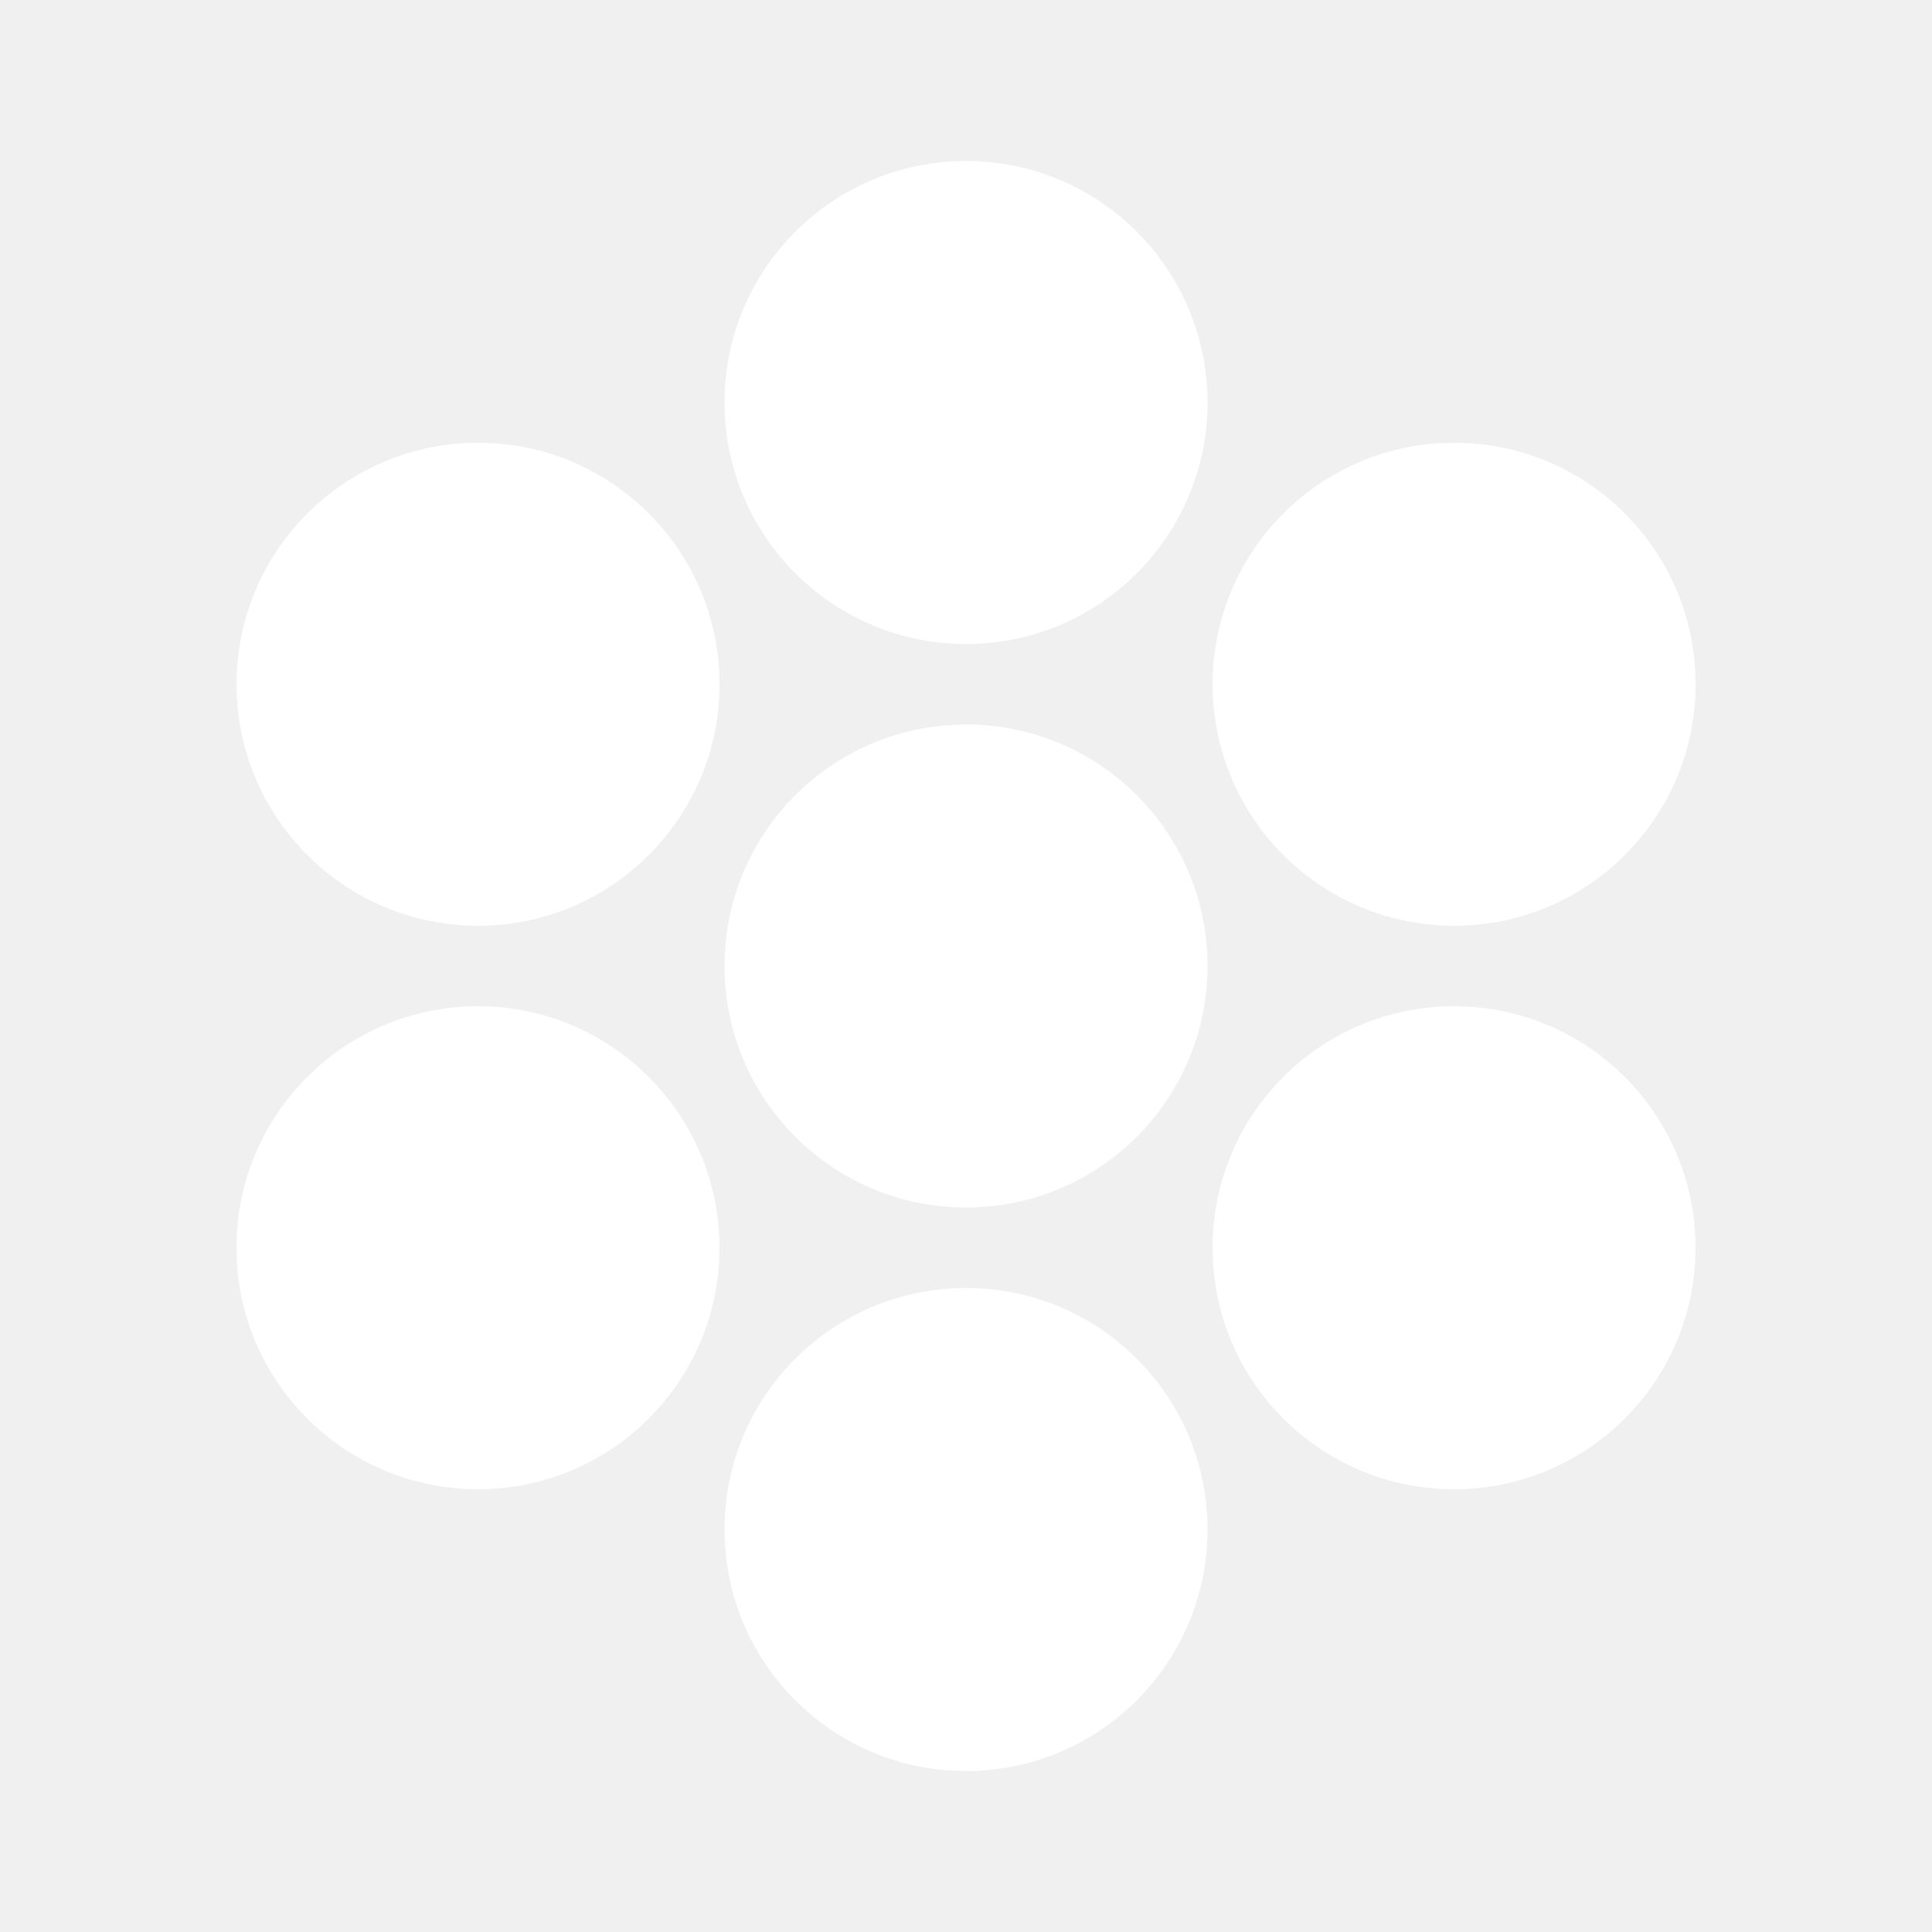
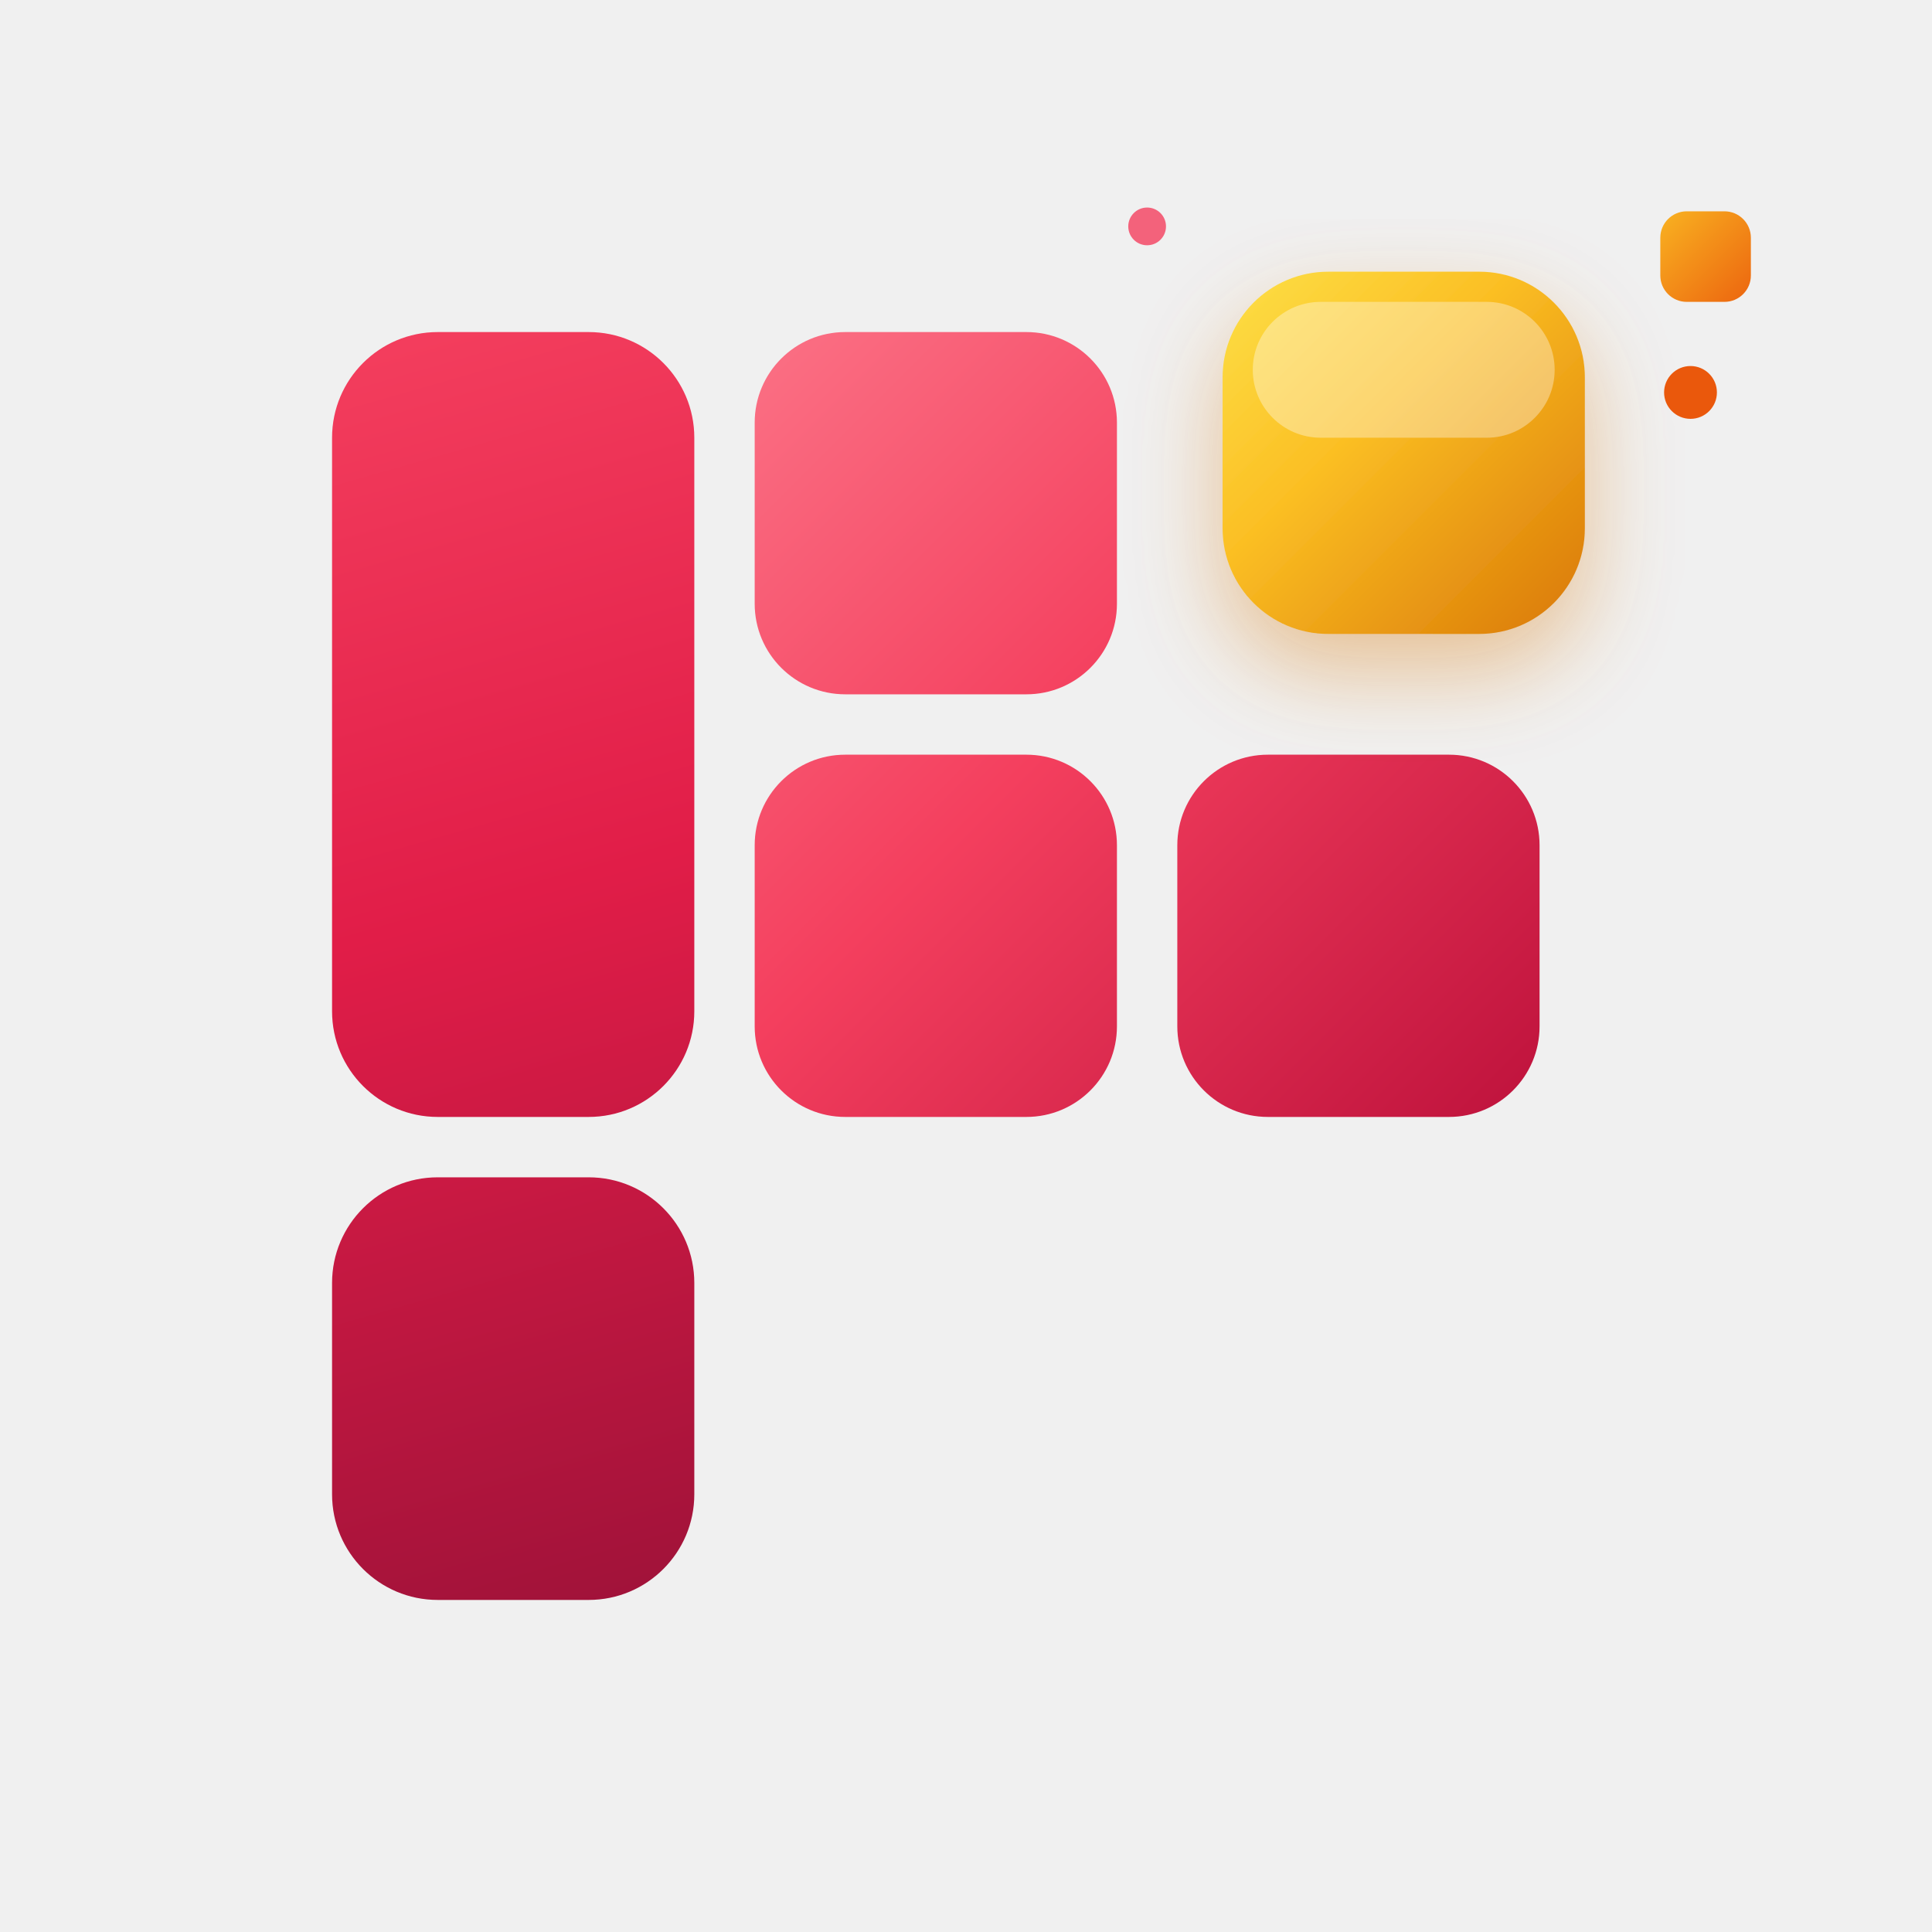
- <svg xmlns="http://www.w3.org/2000/svg" viewBox="0 0 48 48" width="48" height="48" fill="none">
-   <g fill="#fff" transform="translate(5 0)">
-     <path d="m25.001 24c0 3.314-2.686 6-6 6s-6-2.686-6-6 2.686-6 6-6 6 2.686 6 6z" />
-     <path d="m25.001 10c0 3.314-2.686 6-6 6s-6-2.686-6-6c0-3.314 2.686-6 6-6s6 2.686 6 6z" />
-     <path d="m37.125 31c0 3.314-2.686 6-6 6s-6-2.686-6-6 2.686-6 6-6 6 2.686 6 6z" />
-     <path d="m37.127 17c0 3.314-2.686 6-6 6-3.314 0-6-2.686-6-6s2.686-6 6-6c3.314 0 6 2.686 6 6z" />
-     <path d="m25.001 38c0 3.314-2.686 6-6 6s-6-2.686-6-6 2.686-6 6-6 6 2.686 6 6z" />
-     <path d="m12.877 17c0 3.314-2.686 6-6 6-3.314 0-6-2.686-6-6s2.686-6 6-6c3.314 0 6 2.686 6 6z" />
-     <path d="m12.875 31c0 3.314-2.686 6-6 6-3.314 0-6-2.686-6-6s2.686-6 6-6c3.314 0 6 2.686 6 6z" />
+ <svg xmlns="http://www.w3.org/2000/svg" width="256" height="256" viewBox="0 0 256 256" fill="none">
+   <defs>
+     <linearGradient id="p2-stem-grad" x1="44" y1="44" x2="92" y2="212" gradientUnits="userSpaceOnUse">
+       <stop offset="0%" stop-color="#F43F5E" />
+       <stop offset="45%" stop-color="#E11D48" />
+       <stop offset="100%" stop-color="#9F1239" />
+     </linearGradient>
+     <linearGradient id="p2-loop-grad" x1="100" y1="44" x2="204" y2="148" gradientUnits="userSpaceOnUse">
+       <stop offset="0%" stop-color="#FB7185" />
+       <stop offset="45%" stop-color="#F43F5E" />
+       <stop offset="100%" stop-color="#BE123C" />
+     </linearGradient>
+     <linearGradient id="p2-extract-grad" x1="162" y1="36" x2="210" y2="84" gradientUnits="userSpaceOnUse">
+       <stop offset="0%" stop-color="#FDE047" />
+       <stop offset="40%" stop-color="#FBBF24" />
+       <stop offset="100%" stop-color="#D97706" />
+     </linearGradient>
+     <linearGradient id="p2-sparkle-grad" x1="218" y1="26" x2="234" y2="42" gradientUnits="userSpaceOnUse">
+       <stop offset="0%" stop-color="#FBBF24" />
+       <stop offset="100%" stop-color="#EA580C" />
+     </linearGradient>
+     <filter id="p2-extract-shadow" x="146" y="24" width="80" height="80" filterUnits="userSpaceOnUse" color-interpolation-filters="sRGB">
+       <feDropShadow dx="0" dy="5" stdDeviation="6" flood-color="#D97706" flood-opacity="0.38" />
+     </filter>
+   </defs>
+   <rect x="44" y="44" width="48" height="104" rx="14" fill="url(#p2-stem-grad)" />
+   <rect x="44" y="156" width="48" height="56" rx="14" fill="url(#p2-stem-grad)" />
+   <rect x="100" y="44" width="48" height="48" rx="12" fill="url(#p2-loop-grad)" />
+   <rect x="100" y="100" width="48" height="48" rx="12" fill="url(#p2-loop-grad)" />
+   <rect x="156" y="100" width="48" height="48" rx="12" fill="url(#p2-loop-grad)" />
+   <g filter="url(#p2-extract-shadow)">
+     <rect x="162" y="36" width="48" height="48" rx="14" fill="url(#p2-extract-grad)" />
+     <rect x="166" y="40" width="40" height="18" rx="9" fill="#FFFFFF" fill-opacity="0.35" />
  </g>
+   <rect x="220" y="28" width="12" height="12" rx="3.5" fill="url(#p2-sparkle-grad)" />
+   <circle cx="224" cy="52" r="3.5" fill="#EA580C" />
+   <circle cx="152" cy="30" r="2.5" fill="#F43F5E" opacity="0.8" />
</svg>
